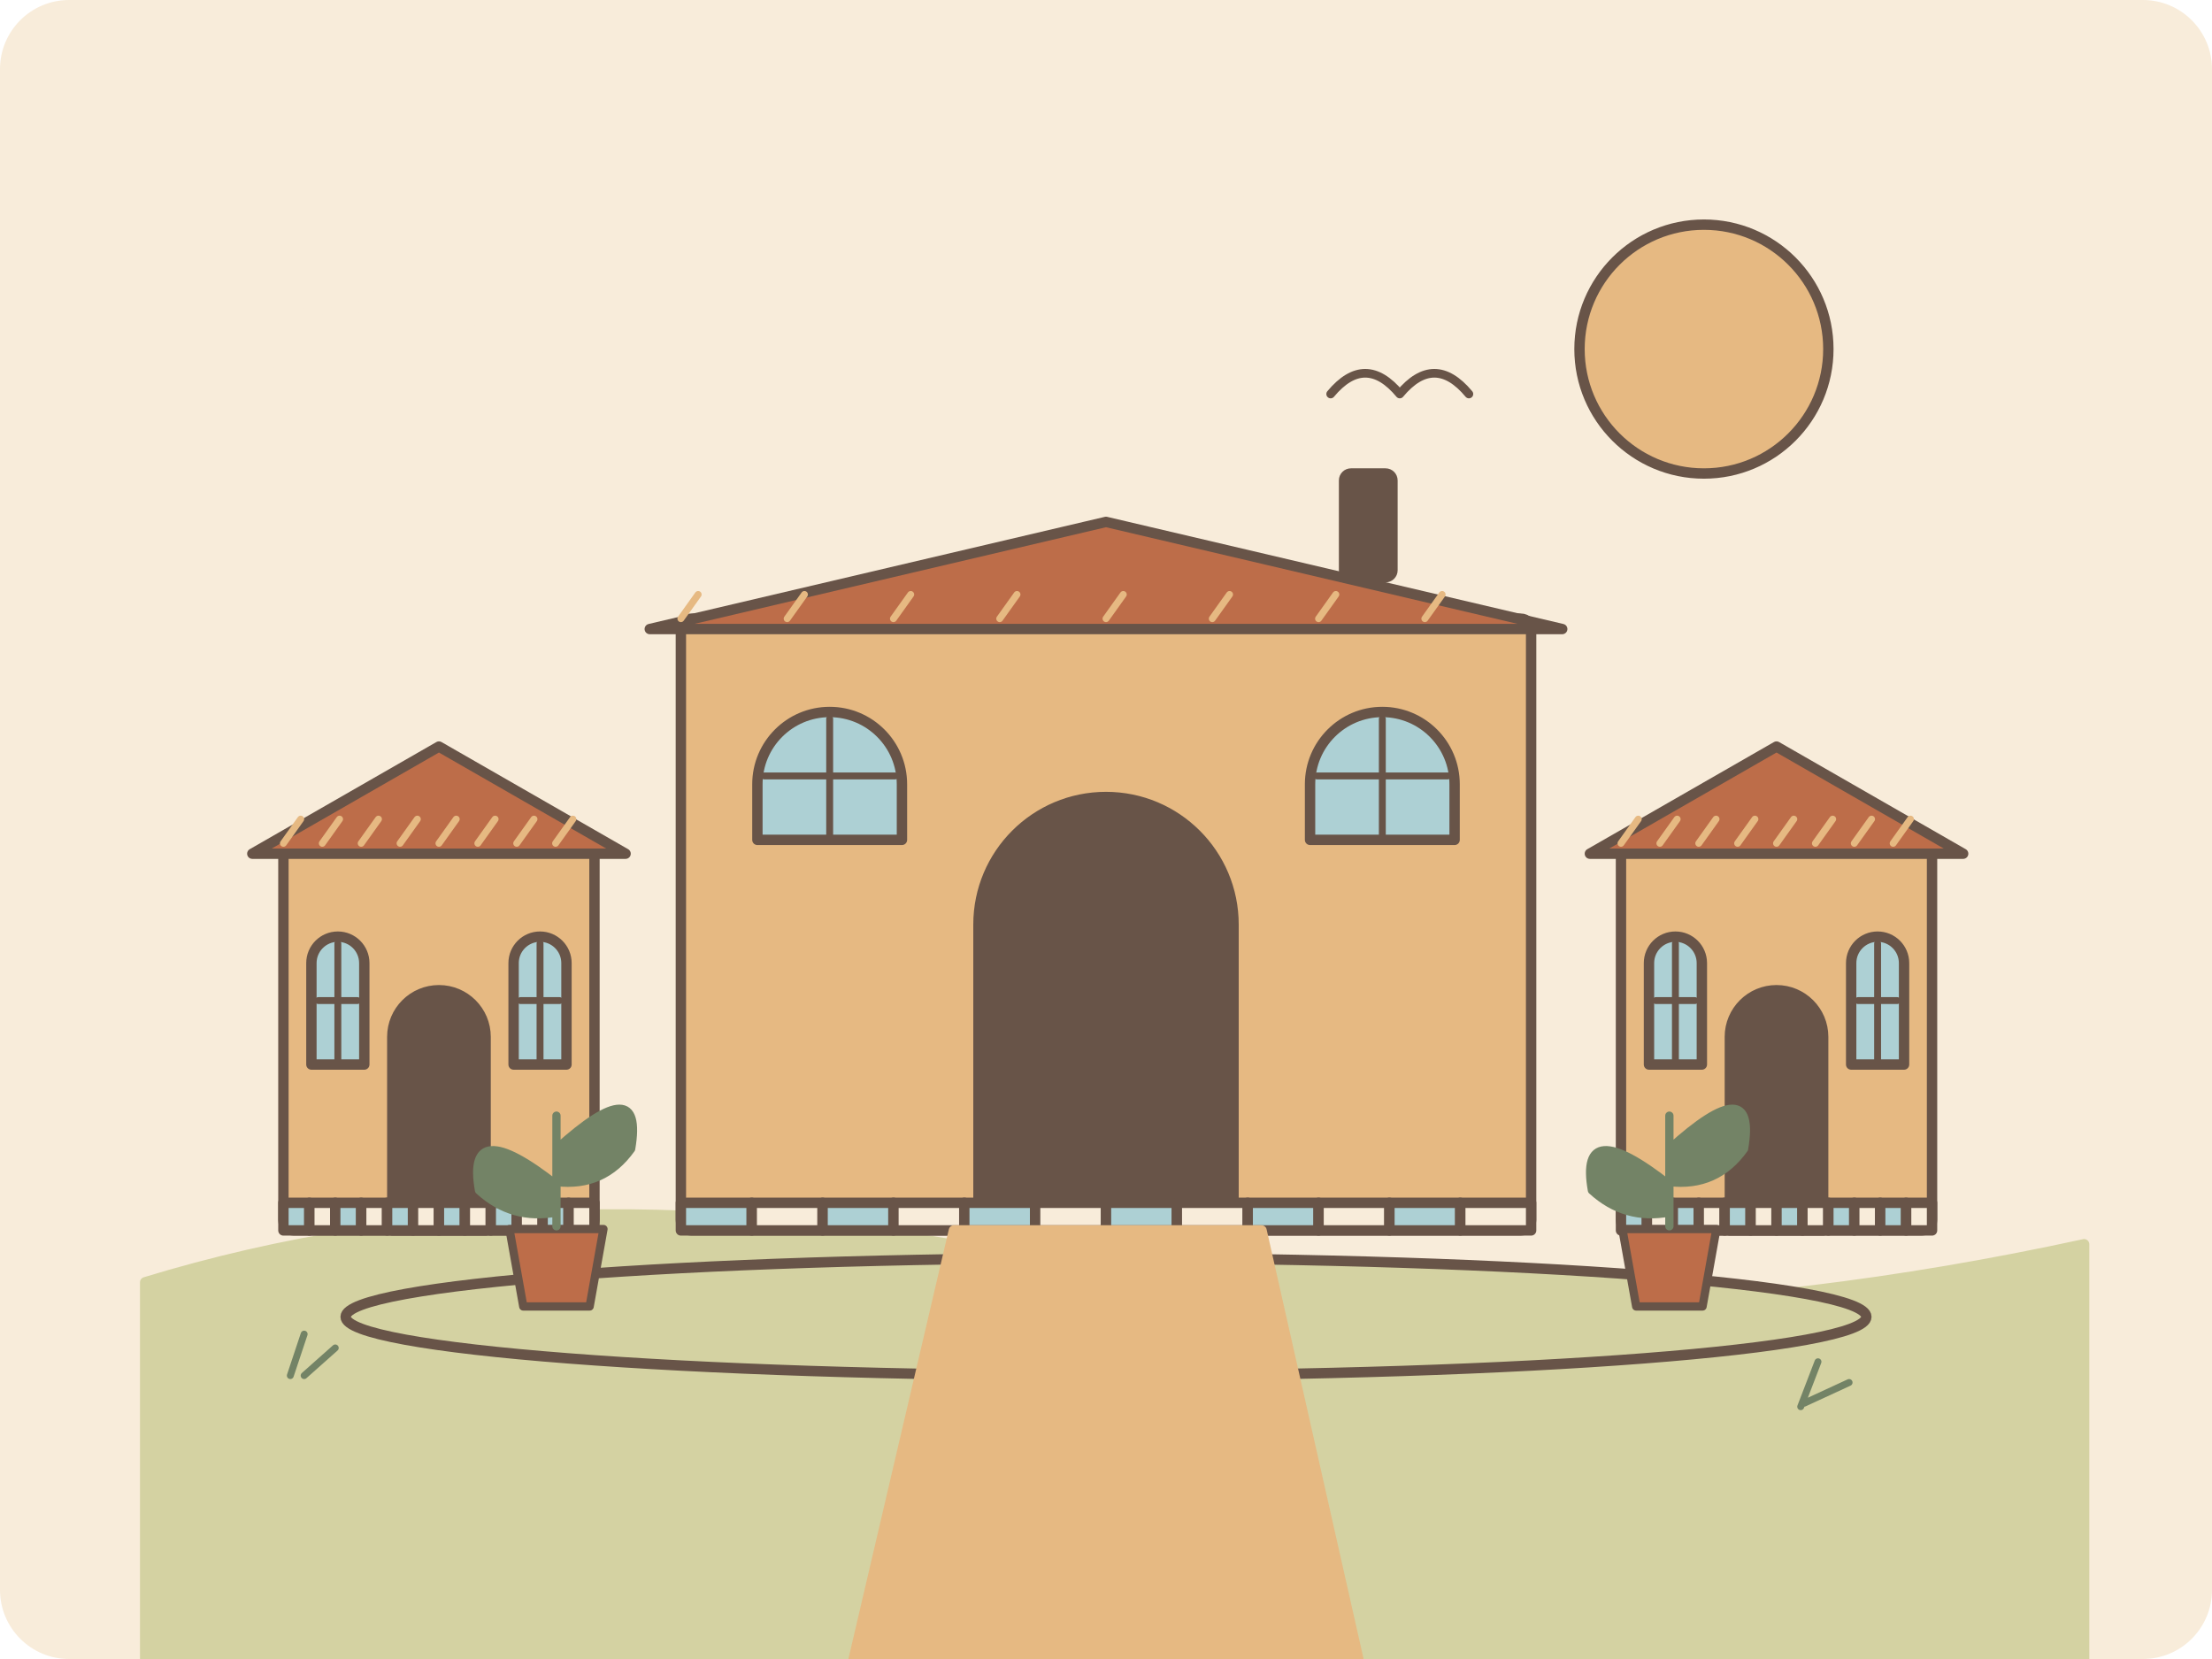
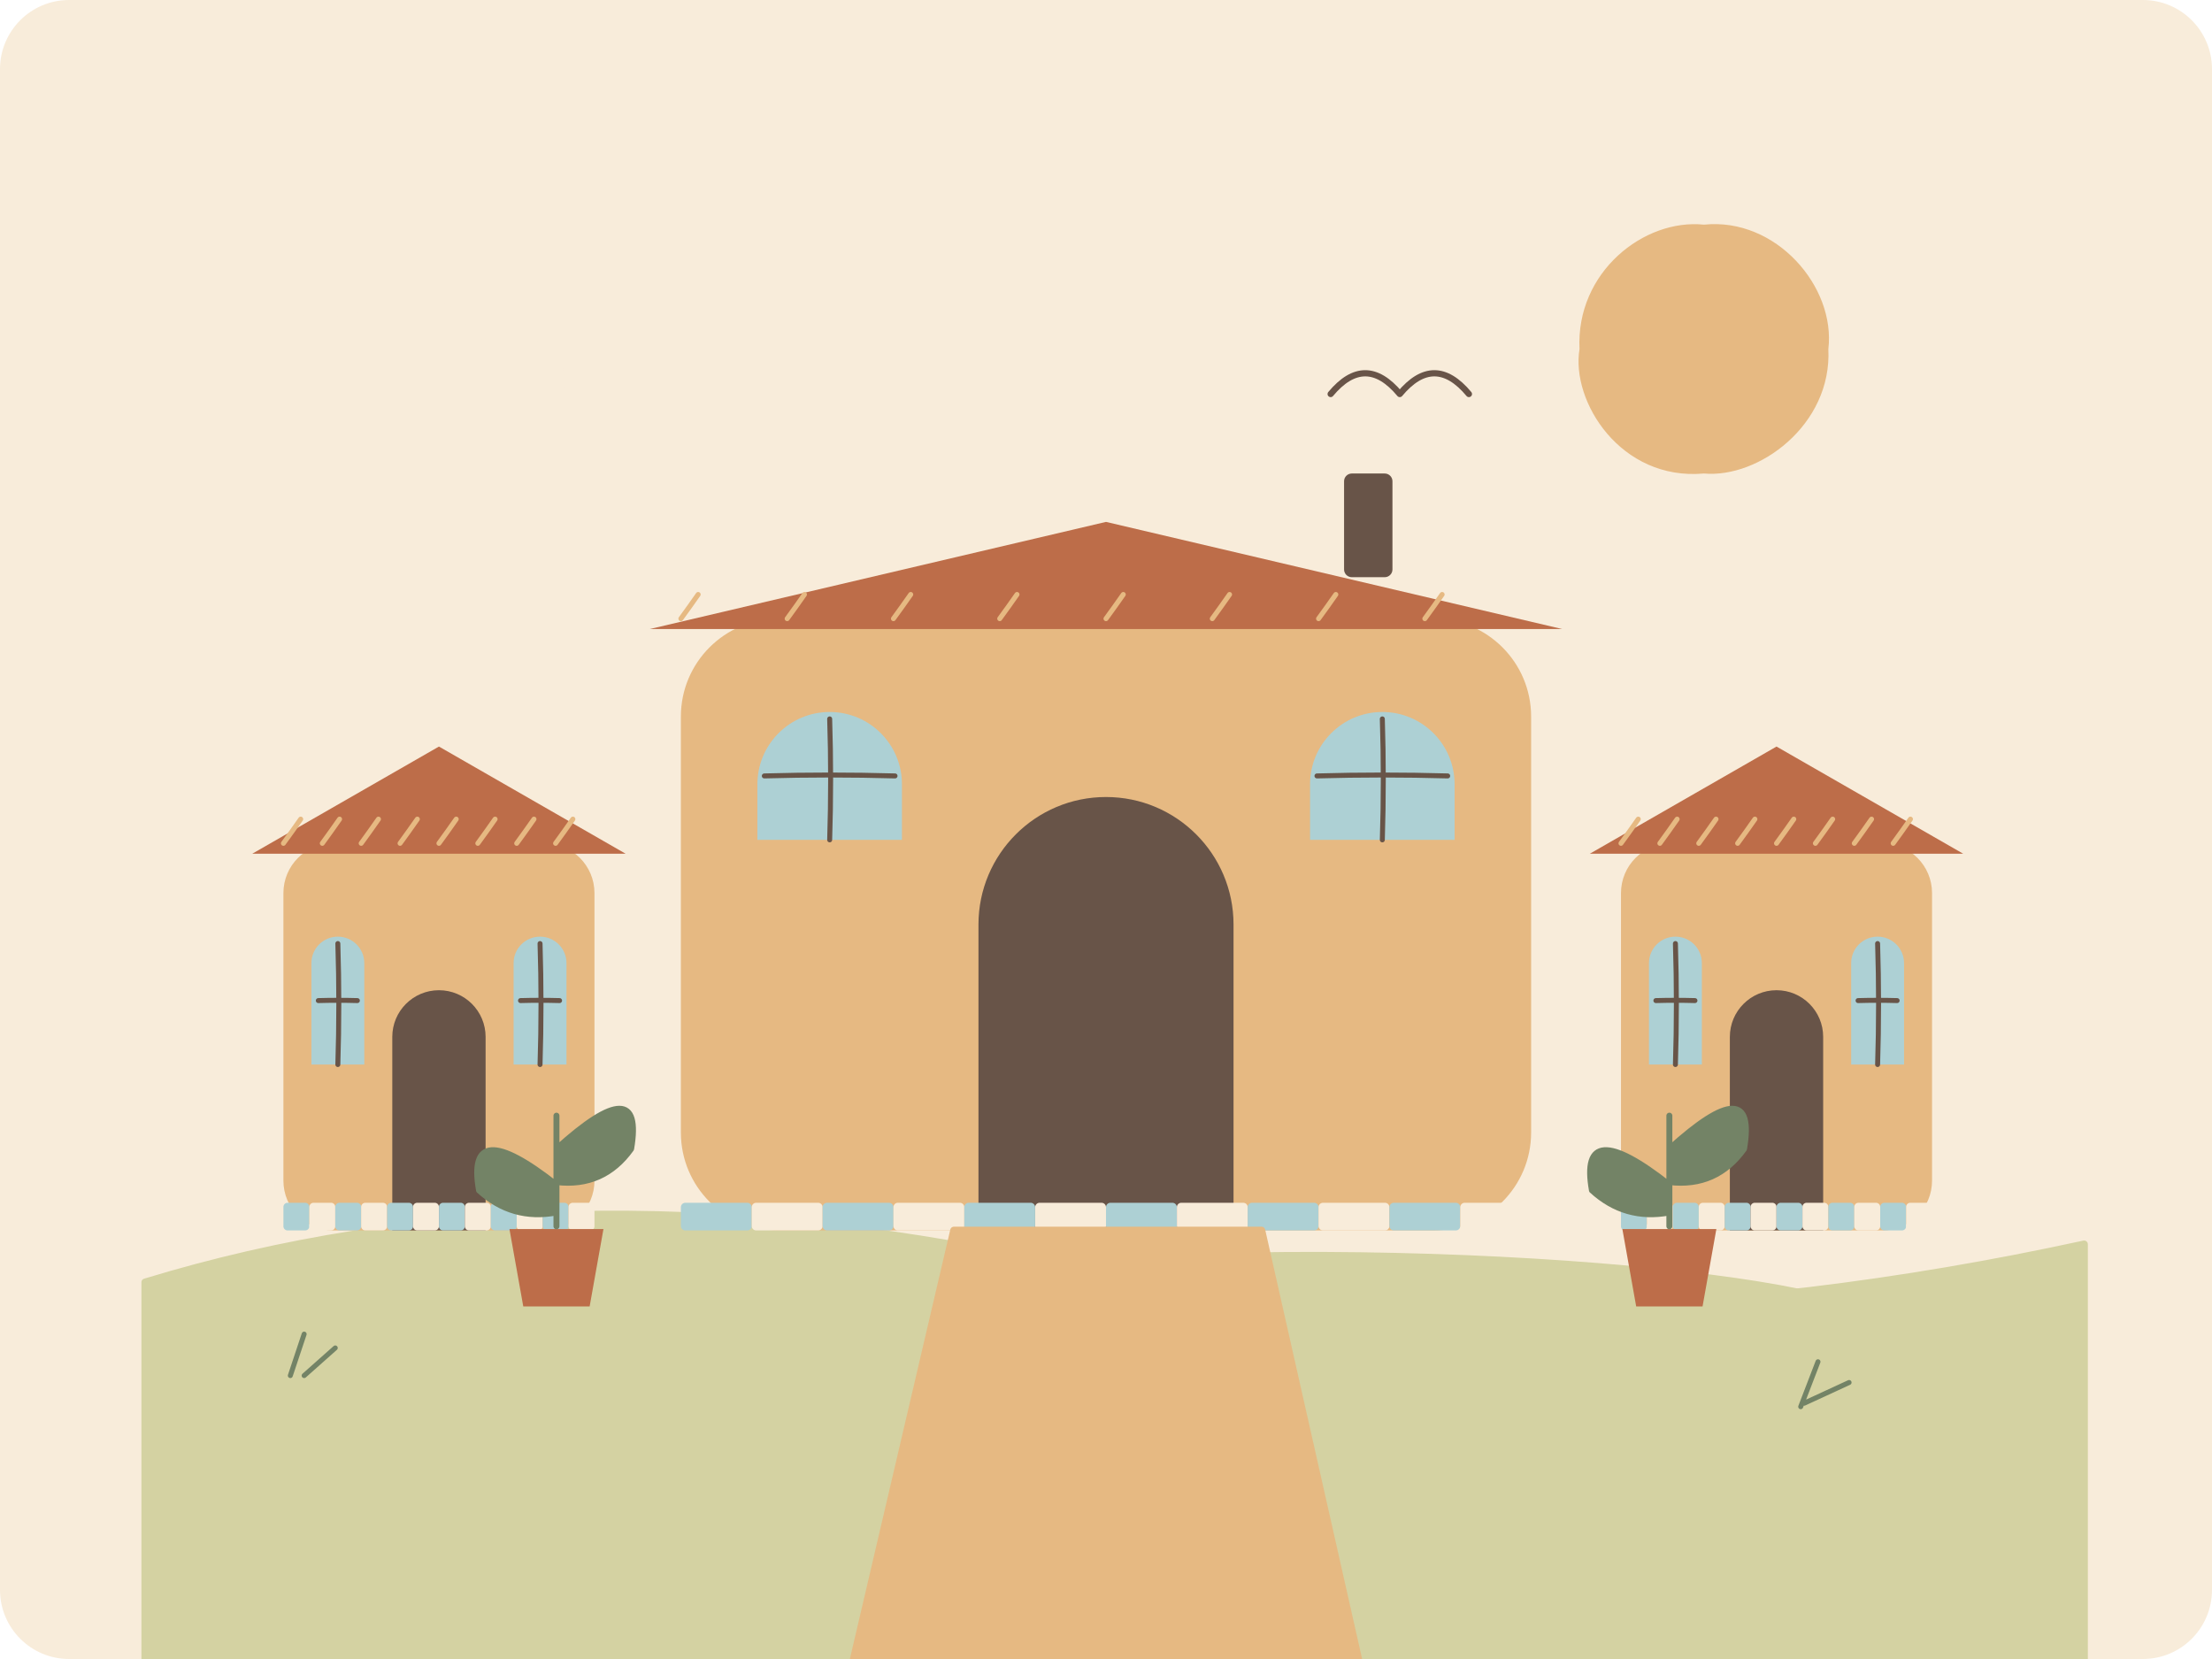
<svg xmlns="http://www.w3.org/2000/svg" width="640" height="480" viewBox="0 0 640 480" role="img" aria-labelledby="title">
  <rect width="640" height="480" rx="20" fill="#f8ecda" />
-   <g stroke="#685448" stroke-width="3" stroke-linecap="round" stroke-linejoin="round">
-     <circle cx="493" cy="101" r="36" fill="#e6b982" />
+   <g stroke="none" stroke-width="2" stroke-linecap="round" stroke-linejoin="round">
+     <g transform="translate(493 101) scale(1)">
+       <path d="M0 -36C20.88 -38.16 38.16 -18 36 0C37.08 21.96 15.84 37.44 0 36C-24.12 38.16 -38.52 15.12 -36 0C-37.08 -22.32 -17.28 -37.8 0 -36Z" fill="#e6b982" stroke="none" stroke-width="2.16" stroke-linecap="round" stroke-linejoin="round" />
+     </g>
    <g transform="translate(78 88) scale(0.8)">
-       <path d="M0 23C-3 7 14-3 29 5C41-13 70-6 74 12C96 8 109 20 105 32H0Z" fill="#f8ecda" stroke="#f8ecda" stroke-width="3" stroke-linecap="round" stroke-linejoin="round" />
+       <path d="M0 23C-3 7 14-3 29 5C41-13 70-6 74 12C96 8 109 20 105 32H0Z" fill="#f8ecda" stroke="#f8ecda" stroke-width="2.16" stroke-linecap="round" stroke-linejoin="round" />
    </g>
    <g transform="translate(338 58) scale(0.55)">
-       <path d="M0 23C-3 7 14-3 29 5C41-13 70-6 74 12C96 8 109 20 105 32H0Z" fill="#f8ecda" stroke="#f8ecda" stroke-width="3" stroke-linecap="round" stroke-linejoin="round" />
+       <path d="M0 23C-3 7 14-3 29 5C41-13 70-6 74 12C96 8 109 20 105 32H0Z" fill="#f8ecda" stroke="#f8ecda" stroke-width="2.16" stroke-linecap="round" stroke-linejoin="round" />
    </g>
-     <path d="M385 114q10-12 20 0q10-12 20 0" fill="none" stroke="#685448" stroke-width="2.5" stroke-linecap="round" stroke-linejoin="round" />
-     <path d="M42 371Q160 335 301 365T603 360L603 480H42Z" fill="#d4d2a2" stroke="#d4d2a2" stroke-width="3" stroke-linecap="round" stroke-linejoin="round" />
-     <path d="M84 398l4-12m0 12 9-8M521 407l5-13m-4 12 13-6" fill="none" stroke="#738366" stroke-width="2" stroke-linecap="round" stroke-linejoin="round" />
-     <ellipse cx="320" cy="381" rx="220" ry="17" fill="#d4d2a2" />
+     <path d="M385 114q10-12 20 0q10-12 20 0" fill="none" stroke="#685448" stroke-width="1.8" stroke-linecap="round" stroke-linejoin="round" />
+     <path d="M42 371Q160 335 301 365T603 360L603 480H42Z" fill="#d4d2a2" stroke="#d4d2a2" stroke-width="2.16" stroke-linecap="round" stroke-linejoin="round" />
+     <path d="M84 398l4-12m0 12 9-8M521 407l5-13m-4 12 13-6" fill="none" stroke="#738366" stroke-width="1.44" stroke-linecap="round" stroke-linejoin="round" />
+     <g transform="translate(320 381) scale(1)">
+       <path d="M-220 0C-198-18 -55-22 0-17C110-24 242-9 220 4C198 23 44 17 0 20C-132 19 -220 16 -220 0Z" fill="#d4d2a2" stroke="none" stroke-width="2.16" stroke-linecap="round" stroke-linejoin="round" />
+     </g>
    <g transform="translate(197 179) scale(1)">
-       <rect x="0" y="0" width="246" height="177" rx="3" fill="#e6b982" />
-       <path d="M86.1 177V88.5a36.9 36.9 0 0 1 73.8 0V177Z" fill="#685448" stroke="#685448" stroke-width="3" stroke-linecap="round" stroke-linejoin="round" />
-       <path d="M22.14 64V47.91a20.91 20.91 0 0 1 41.82 0V64Z" fill="#add0d4" stroke="#685448" stroke-width="3" stroke-linecap="round" stroke-linejoin="round" />
-       <path d="M43.05 29L43.05 64" fill="none" stroke="#685448" stroke-width="2" stroke-linecap="round" stroke-linejoin="round" />
-       <path d="M24.14 45.5L61.96 45.5" fill="none" stroke="#685448" stroke-width="2" stroke-linecap="round" stroke-linejoin="round" />
-       <path d="M182.04 64V47.91a20.91 20.91 0 0 1 41.82 0V64Z" fill="#add0d4" stroke="#685448" stroke-width="3" stroke-linecap="round" stroke-linejoin="round" />
-       <path d="M202.95 29L202.95 64" fill="none" stroke="#685448" stroke-width="2" stroke-linecap="round" stroke-linejoin="round" />
-       <path d="M184.04 45.5L221.86 45.5" fill="none" stroke="#685448" stroke-width="2" stroke-linecap="round" stroke-linejoin="round" />
-       <rect x="0" y="169" width="20.5" height="8" rx="0" fill="#add0d4" />
-       <rect x="20.5" y="169" width="20.5" height="8" rx="0" fill="#f8ecda" />
-       <rect x="41" y="169" width="20.5" height="8" rx="0" fill="#add0d4" />
-       <rect x="61.5" y="169" width="20.5" height="8" rx="0" fill="#f8ecda" />
-       <rect x="82" y="169" width="20.5" height="8" rx="0" fill="#add0d4" />
-       <rect x="102.5" y="169" width="20.5" height="8" rx="0" fill="#f8ecda" />
-       <rect x="123" y="169" width="20.5" height="8" rx="0" fill="#add0d4" />
-       <rect x="143.5" y="169" width="20.5" height="8" rx="0" fill="#f8ecda" />
-       <rect x="164" y="169" width="20.5" height="8" rx="0" fill="#add0d4" />
-       <rect x="184.5" y="169" width="20.5" height="8" rx="0" fill="#f8ecda" />
-       <rect x="205" y="169" width="20.5" height="8" rx="0" fill="#add0d4" />
-       <rect x="225.5" y="169" width="20.5" height="8" rx="0" fill="#f8ecda" />
-       <rect x="191.88" y="-42" width="14" height="30" rx="2" fill="#685448" />
-       <path d="M-9 3L123-28L255 3Z" fill="#bd6d49" stroke="#685448" stroke-width="3" stroke-linecap="round" stroke-linejoin="round" />
-       <path d="M0 0L5 -7" fill="none" stroke="#e6b982" stroke-width="2" stroke-linecap="round" stroke-linejoin="round" />
-       <path d="M30.75 0L35.75 -7" fill="none" stroke="#e6b982" stroke-width="2" stroke-linecap="round" stroke-linejoin="round" />
-       <path d="M61.5 0L66.5 -7" fill="none" stroke="#e6b982" stroke-width="2" stroke-linecap="round" stroke-linejoin="round" />
-       <path d="M92.25 0L97.25 -7" fill="none" stroke="#e6b982" stroke-width="2" stroke-linecap="round" stroke-linejoin="round" />
-       <path d="M123 0L128 -7" fill="none" stroke="#e6b982" stroke-width="2" stroke-linecap="round" stroke-linejoin="round" />
-       <path d="M153.75 0L158.75 -7" fill="none" stroke="#e6b982" stroke-width="2" stroke-linecap="round" stroke-linejoin="round" />
-       <path d="M184.5 0L189.5 -7" fill="none" stroke="#e6b982" stroke-width="2" stroke-linecap="round" stroke-linejoin="round" />
-       <path d="M215.25 0L220.25 -7" fill="none" stroke="#e6b982" stroke-width="2" stroke-linecap="round" stroke-linejoin="round" />
+       <rect x="0" y="0" width="246" height="177" rx="28.32" fill="#e6b982" stroke="none" />
+       <path d="M86.1 177V88.5a36.9 36.9 0 0 1 73.8 0V177Z" fill="#685448" stroke="none" stroke-width="2.16" stroke-linecap="round" stroke-linejoin="round" />
+       <path d="M22.14 64V47.91a20.91 20.91 0 0 1 41.82 0V64Z" fill="#add0d4" stroke="none" stroke-width="2.16" stroke-linecap="round" stroke-linejoin="round" />
+       <path d="M43.05 29Q43.61 46.5 43.05 64" fill="none" stroke="#685448" stroke-width="1.44" stroke-linecap="round" stroke-linejoin="round" />
+       <path d="M24.14 45.5Q43.05 44.971 61.96 45.5" fill="none" stroke="#685448" stroke-width="1.44" stroke-linecap="round" stroke-linejoin="round" />
+       <path d="M182.04 64V47.91a20.91 20.91 0 0 1 41.82 0V64Z" fill="#add0d4" stroke="none" stroke-width="2.16" stroke-linecap="round" stroke-linejoin="round" />
+       <path d="M202.95 29Q203.51 46.5 202.95 64" fill="none" stroke="#685448" stroke-width="1.44" stroke-linecap="round" stroke-linejoin="round" />
+       <path d="M184.04 45.5Q202.95 44.971 221.86 45.5" fill="none" stroke="#685448" stroke-width="1.44" stroke-linecap="round" stroke-linejoin="round" />
+       <rect x="0" y="169" width="20.5" height="8" rx="1.28" fill="#add0d4" stroke="none" />
+       <rect x="20.5" y="169" width="20.5" height="8" rx="1.28" fill="#f8ecda" stroke="none" />
+       <rect x="41" y="169" width="20.5" height="8" rx="1.28" fill="#add0d4" stroke="none" />
+       <rect x="61.5" y="169" width="20.5" height="8" rx="1.28" fill="#f8ecda" stroke="none" />
+       <rect x="82" y="169" width="20.5" height="8" rx="1.28" fill="#add0d4" stroke="none" />
+       <rect x="102.5" y="169" width="20.5" height="8" rx="1.28" fill="#f8ecda" stroke="none" />
+       <rect x="123" y="169" width="20.5" height="8" rx="1.28" fill="#add0d4" stroke="none" />
+       <rect x="143.5" y="169" width="20.5" height="8" rx="1.28" fill="#f8ecda" stroke="none" />
+       <rect x="164" y="169" width="20.5" height="8" rx="1.28" fill="#add0d4" stroke="none" />
+       <rect x="184.5" y="169" width="20.5" height="8" rx="1.28" fill="#f8ecda" stroke="none" />
+       <rect x="205" y="169" width="20.5" height="8" rx="1.28" fill="#add0d4" stroke="none" />
+       <rect x="225.5" y="169" width="20.5" height="8" rx="1.28" fill="#f8ecda" stroke="none" />
+       <rect x="191.88" y="-42" width="14" height="30" rx="2.24" fill="#685448" stroke="none" />
+       <path d="M-9 3L123-28L255 3Z" fill="#bd6d49" stroke="none" stroke-width="2.16" stroke-linecap="round" stroke-linejoin="round" />
+       <path d="M0 0Q2.612 -3.57 5 -7" fill="none" stroke="#e6b982" stroke-width="1.44" stroke-linecap="round" stroke-linejoin="round" />
+       <path d="M30.75 0Q33.362 -3.57 35.75 -7" fill="none" stroke="#e6b982" stroke-width="1.44" stroke-linecap="round" stroke-linejoin="round" />
+       <path d="M61.5 0Q64.112 -3.57 66.5 -7" fill="none" stroke="#e6b982" stroke-width="1.44" stroke-linecap="round" stroke-linejoin="round" />
+       <path d="M92.25 0Q94.862 -3.57 97.25 -7" fill="none" stroke="#e6b982" stroke-width="1.44" stroke-linecap="round" stroke-linejoin="round" />
+       <path d="M123 0Q125.612 -3.57 128 -7" fill="none" stroke="#e6b982" stroke-width="1.44" stroke-linecap="round" stroke-linejoin="round" />
+       <path d="M153.75 0Q156.362 -3.57 158.75 -7" fill="none" stroke="#e6b982" stroke-width="1.44" stroke-linecap="round" stroke-linejoin="round" />
+       <path d="M184.5 0Q187.112 -3.57 189.5 -7" fill="none" stroke="#e6b982" stroke-width="1.44" stroke-linecap="round" stroke-linejoin="round" />
+       <path d="M215.25 0Q217.862 -3.57 220.25 -7" fill="none" stroke="#e6b982" stroke-width="1.44" stroke-linecap="round" stroke-linejoin="round" />
    </g>
    <g transform="translate(82 244) scale(1)">
-       <rect x="0" y="0" width="90" height="112" rx="3" fill="#e6b982" />
-       <path d="M31.5 112V56a13.5 13.5 0 0 1 27 0V112Z" fill="#685448" stroke="#685448" stroke-width="3" stroke-linecap="round" stroke-linejoin="round" />
-       <path d="M8.1 64V34.65a7.65 7.65 0 0 1 15.3 0V64Z" fill="#add0d4" stroke="#685448" stroke-width="3" stroke-linecap="round" stroke-linejoin="round" />
-       <path d="M15.75 29L15.75 64" fill="none" stroke="#685448" stroke-width="2" stroke-linecap="round" stroke-linejoin="round" />
-       <path d="M10.1 45.5L21.4 45.5" fill="none" stroke="#685448" stroke-width="2" stroke-linecap="round" stroke-linejoin="round" />
-       <path d="M66.6 64V34.65a7.65 7.65 0 0 1 15.3 0V64Z" fill="#add0d4" stroke="#685448" stroke-width="3" stroke-linecap="round" stroke-linejoin="round" />
-       <path d="M74.25 29L74.25 64" fill="none" stroke="#685448" stroke-width="2" stroke-linecap="round" stroke-linejoin="round" />
-       <path d="M68.6 45.5L79.9 45.5" fill="none" stroke="#685448" stroke-width="2" stroke-linecap="round" stroke-linejoin="round" />
-       <rect x="0" y="104" width="7.5" height="8" rx="0" fill="#add0d4" />
-       <rect x="7.5" y="104" width="7.5" height="8" rx="0" fill="#f8ecda" />
-       <rect x="15" y="104" width="7.5" height="8" rx="0" fill="#add0d4" />
-       <rect x="22.5" y="104" width="7.5" height="8" rx="0" fill="#f8ecda" />
-       <rect x="30" y="104" width="7.5" height="8" rx="0" fill="#add0d4" />
-       <rect x="37.5" y="104" width="7.5" height="8" rx="0" fill="#f8ecda" />
-       <rect x="45" y="104" width="7.5" height="8" rx="0" fill="#add0d4" />
-       <rect x="52.5" y="104" width="7.5" height="8" rx="0" fill="#f8ecda" />
-       <rect x="60" y="104" width="7.5" height="8" rx="0" fill="#add0d4" />
-       <rect x="67.5" y="104" width="7.5" height="8" rx="0" fill="#f8ecda" />
-       <rect x="75" y="104" width="7.5" height="8" rx="0" fill="#add0d4" />
-       <rect x="82.5" y="104" width="7.5" height="8" rx="0" fill="#f8ecda" />
-       <path d="M-9 3L45-28L99 3Z" fill="#bd6d49" stroke="#685448" stroke-width="3" stroke-linecap="round" stroke-linejoin="round" />
-       <path d="M0 0L5 -7" fill="none" stroke="#e6b982" stroke-width="2" stroke-linecap="round" stroke-linejoin="round" />
-       <path d="M11.25 0L16.25 -7" fill="none" stroke="#e6b982" stroke-width="2" stroke-linecap="round" stroke-linejoin="round" />
-       <path d="M22.5 0L27.5 -7" fill="none" stroke="#e6b982" stroke-width="2" stroke-linecap="round" stroke-linejoin="round" />
-       <path d="M33.75 0L38.75 -7" fill="none" stroke="#e6b982" stroke-width="2" stroke-linecap="round" stroke-linejoin="round" />
-       <path d="M45 0L50 -7" fill="none" stroke="#e6b982" stroke-width="2" stroke-linecap="round" stroke-linejoin="round" />
-       <path d="M56.25 0L61.25 -7" fill="none" stroke="#e6b982" stroke-width="2" stroke-linecap="round" stroke-linejoin="round" />
-       <path d="M67.5 0L72.5 -7" fill="none" stroke="#e6b982" stroke-width="2" stroke-linecap="round" stroke-linejoin="round" />
-       <path d="M78.75 0L83.75 -7" fill="none" stroke="#e6b982" stroke-width="2" stroke-linecap="round" stroke-linejoin="round" />
+       <rect x="0" y="0" width="90" height="112" rx="14.4" fill="#e6b982" stroke="none" />
+       <path d="M31.5 112V56a13.5 13.5 0 0 1 27 0V112Z" fill="#685448" stroke="none" stroke-width="2.16" stroke-linecap="round" stroke-linejoin="round" />
+       <path d="M8.1 64V34.65a7.65 7.65 0 0 1 15.3 0V64Z" fill="#add0d4" stroke="none" stroke-width="2.16" stroke-linecap="round" stroke-linejoin="round" />
+       <path d="M15.75 29Q16.31 46.5 15.75 64" fill="none" stroke="#685448" stroke-width="1.44" stroke-linecap="round" stroke-linejoin="round" />
+       <path d="M10.1 45.5Q15.75 45.342 21.4 45.5" fill="none" stroke="#685448" stroke-width="1.44" stroke-linecap="round" stroke-linejoin="round" />
+       <path d="M66.6 64V34.65a7.65 7.65 0 0 1 15.3 0V64Z" fill="#add0d4" stroke="none" stroke-width="2.16" stroke-linecap="round" stroke-linejoin="round" />
+       <path d="M74.25 29Q74.81 46.5 74.25 64" fill="none" stroke="#685448" stroke-width="1.44" stroke-linecap="round" stroke-linejoin="round" />
+       <path d="M68.6 45.5Q74.25 45.342 79.9 45.5" fill="none" stroke="#685448" stroke-width="1.44" stroke-linecap="round" stroke-linejoin="round" />
+       <rect x="0" y="104" width="7.5" height="8" rx="1.2" fill="#add0d4" stroke="none" />
+       <rect x="7.5" y="104" width="7.5" height="8" rx="1.2" fill="#f8ecda" stroke="none" />
+       <rect x="15" y="104" width="7.5" height="8" rx="1.2" fill="#add0d4" stroke="none" />
+       <rect x="22.5" y="104" width="7.5" height="8" rx="1.2" fill="#f8ecda" stroke="none" />
+       <rect x="30" y="104" width="7.5" height="8" rx="1.2" fill="#add0d4" stroke="none" />
+       <rect x="37.5" y="104" width="7.5" height="8" rx="1.2" fill="#f8ecda" stroke="none" />
+       <rect x="45" y="104" width="7.5" height="8" rx="1.2" fill="#add0d4" stroke="none" />
+       <rect x="52.5" y="104" width="7.5" height="8" rx="1.2" fill="#f8ecda" stroke="none" />
+       <rect x="60" y="104" width="7.5" height="8" rx="1.2" fill="#add0d4" stroke="none" />
+       <rect x="67.5" y="104" width="7.5" height="8" rx="1.2" fill="#f8ecda" stroke="none" />
+       <rect x="75" y="104" width="7.5" height="8" rx="1.2" fill="#add0d4" stroke="none" />
+       <rect x="82.5" y="104" width="7.5" height="8" rx="1.2" fill="#f8ecda" stroke="none" />
+       <path d="M-9 3L45-28L99 3Z" fill="#bd6d49" stroke="none" stroke-width="2.16" stroke-linecap="round" stroke-linejoin="round" />
+       <path d="M0 0Q2.612 -3.57 5 -7" fill="none" stroke="#e6b982" stroke-width="1.44" stroke-linecap="round" stroke-linejoin="round" />
+       <path d="M11.25 0Q13.862 -3.57 16.25 -7" fill="none" stroke="#e6b982" stroke-width="1.44" stroke-linecap="round" stroke-linejoin="round" />
+       <path d="M22.5 0Q25.112 -3.57 27.5 -7" fill="none" stroke="#e6b982" stroke-width="1.44" stroke-linecap="round" stroke-linejoin="round" />
+       <path d="M33.75 0Q36.362 -3.57 38.75 -7" fill="none" stroke="#e6b982" stroke-width="1.44" stroke-linecap="round" stroke-linejoin="round" />
+       <path d="M45 0Q47.612 -3.57 50 -7" fill="none" stroke="#e6b982" stroke-width="1.44" stroke-linecap="round" stroke-linejoin="round" />
+       <path d="M56.25 0Q58.862 -3.57 61.25 -7" fill="none" stroke="#e6b982" stroke-width="1.44" stroke-linecap="round" stroke-linejoin="round" />
+       <path d="M67.5 0Q70.112 -3.57 72.5 -7" fill="none" stroke="#e6b982" stroke-width="1.44" stroke-linecap="round" stroke-linejoin="round" />
+       <path d="M78.75 0Q81.362 -3.57 83.75 -7" fill="none" stroke="#e6b982" stroke-width="1.44" stroke-linecap="round" stroke-linejoin="round" />
    </g>
    <g transform="translate(469 244) scale(1)">
-       <rect x="0" y="0" width="90" height="112" rx="3" fill="#e6b982" />
-       <path d="M31.5 112V56a13.5 13.5 0 0 1 27 0V112Z" fill="#685448" stroke="#685448" stroke-width="3" stroke-linecap="round" stroke-linejoin="round" />
-       <path d="M8.1 64V34.65a7.65 7.65 0 0 1 15.3 0V64Z" fill="#add0d4" stroke="#685448" stroke-width="3" stroke-linecap="round" stroke-linejoin="round" />
-       <path d="M15.75 29L15.75 64" fill="none" stroke="#685448" stroke-width="2" stroke-linecap="round" stroke-linejoin="round" />
-       <path d="M10.1 45.5L21.4 45.5" fill="none" stroke="#685448" stroke-width="2" stroke-linecap="round" stroke-linejoin="round" />
-       <path d="M66.6 64V34.65a7.65 7.65 0 0 1 15.3 0V64Z" fill="#add0d4" stroke="#685448" stroke-width="3" stroke-linecap="round" stroke-linejoin="round" />
-       <path d="M74.25 29L74.25 64" fill="none" stroke="#685448" stroke-width="2" stroke-linecap="round" stroke-linejoin="round" />
-       <path d="M68.6 45.5L79.9 45.5" fill="none" stroke="#685448" stroke-width="2" stroke-linecap="round" stroke-linejoin="round" />
-       <rect x="0" y="104" width="7.5" height="8" rx="0" fill="#add0d4" />
-       <rect x="7.5" y="104" width="7.5" height="8" rx="0" fill="#f8ecda" />
-       <rect x="15" y="104" width="7.5" height="8" rx="0" fill="#add0d4" />
-       <rect x="22.5" y="104" width="7.5" height="8" rx="0" fill="#f8ecda" />
-       <rect x="30" y="104" width="7.5" height="8" rx="0" fill="#add0d4" />
-       <rect x="37.5" y="104" width="7.5" height="8" rx="0" fill="#f8ecda" />
-       <rect x="45" y="104" width="7.5" height="8" rx="0" fill="#add0d4" />
-       <rect x="52.5" y="104" width="7.5" height="8" rx="0" fill="#f8ecda" />
-       <rect x="60" y="104" width="7.5" height="8" rx="0" fill="#add0d4" />
-       <rect x="67.5" y="104" width="7.5" height="8" rx="0" fill="#f8ecda" />
-       <rect x="75" y="104" width="7.5" height="8" rx="0" fill="#add0d4" />
-       <rect x="82.5" y="104" width="7.5" height="8" rx="0" fill="#f8ecda" />
-       <path d="M-9 3L45-28L99 3Z" fill="#bd6d49" stroke="#685448" stroke-width="3" stroke-linecap="round" stroke-linejoin="round" />
-       <path d="M0 0L5 -7" fill="none" stroke="#e6b982" stroke-width="2" stroke-linecap="round" stroke-linejoin="round" />
-       <path d="M11.25 0L16.25 -7" fill="none" stroke="#e6b982" stroke-width="2" stroke-linecap="round" stroke-linejoin="round" />
-       <path d="M22.5 0L27.5 -7" fill="none" stroke="#e6b982" stroke-width="2" stroke-linecap="round" stroke-linejoin="round" />
-       <path d="M33.75 0L38.75 -7" fill="none" stroke="#e6b982" stroke-width="2" stroke-linecap="round" stroke-linejoin="round" />
-       <path d="M45 0L50 -7" fill="none" stroke="#e6b982" stroke-width="2" stroke-linecap="round" stroke-linejoin="round" />
-       <path d="M56.25 0L61.25 -7" fill="none" stroke="#e6b982" stroke-width="2" stroke-linecap="round" stroke-linejoin="round" />
-       <path d="M67.5 0L72.5 -7" fill="none" stroke="#e6b982" stroke-width="2" stroke-linecap="round" stroke-linejoin="round" />
-       <path d="M78.75 0L83.75 -7" fill="none" stroke="#e6b982" stroke-width="2" stroke-linecap="round" stroke-linejoin="round" />
+       <rect x="0" y="0" width="90" height="112" rx="14.4" fill="#e6b982" stroke="none" />
+       <path d="M31.5 112V56a13.5 13.5 0 0 1 27 0V112Z" fill="#685448" stroke="none" stroke-width="2.16" stroke-linecap="round" stroke-linejoin="round" />
+       <path d="M8.1 64V34.65a7.65 7.65 0 0 1 15.3 0V64Z" fill="#add0d4" stroke="none" stroke-width="2.16" stroke-linecap="round" stroke-linejoin="round" />
+       <path d="M15.75 29Q16.31 46.5 15.75 64" fill="none" stroke="#685448" stroke-width="1.44" stroke-linecap="round" stroke-linejoin="round" />
+       <path d="M10.1 45.5Q15.75 45.342 21.4 45.5" fill="none" stroke="#685448" stroke-width="1.44" stroke-linecap="round" stroke-linejoin="round" />
+       <path d="M66.6 64V34.65a7.65 7.65 0 0 1 15.3 0V64Z" fill="#add0d4" stroke="none" stroke-width="2.16" stroke-linecap="round" stroke-linejoin="round" />
+       <path d="M74.25 29Q74.81 46.5 74.25 64" fill="none" stroke="#685448" stroke-width="1.44" stroke-linecap="round" stroke-linejoin="round" />
+       <path d="M68.6 45.5Q74.25 45.342 79.9 45.5" fill="none" stroke="#685448" stroke-width="1.44" stroke-linecap="round" stroke-linejoin="round" />
+       <rect x="0" y="104" width="7.5" height="8" rx="1.2" fill="#add0d4" stroke="none" />
+       <rect x="7.5" y="104" width="7.5" height="8" rx="1.2" fill="#f8ecda" stroke="none" />
+       <rect x="15" y="104" width="7.5" height="8" rx="1.2" fill="#add0d4" stroke="none" />
+       <rect x="22.5" y="104" width="7.5" height="8" rx="1.2" fill="#f8ecda" stroke="none" />
+       <rect x="30" y="104" width="7.5" height="8" rx="1.2" fill="#add0d4" stroke="none" />
+       <rect x="37.5" y="104" width="7.5" height="8" rx="1.2" fill="#f8ecda" stroke="none" />
+       <rect x="45" y="104" width="7.5" height="8" rx="1.2" fill="#add0d4" stroke="none" />
+       <rect x="52.5" y="104" width="7.5" height="8" rx="1.2" fill="#f8ecda" stroke="none" />
+       <rect x="60" y="104" width="7.5" height="8" rx="1.2" fill="#add0d4" stroke="none" />
+       <rect x="67.5" y="104" width="7.5" height="8" rx="1.2" fill="#f8ecda" stroke="none" />
+       <rect x="75" y="104" width="7.5" height="8" rx="1.2" fill="#add0d4" stroke="none" />
+       <rect x="82.5" y="104" width="7.5" height="8" rx="1.2" fill="#f8ecda" stroke="none" />
+       <path d="M-9 3L45-28L99 3Z" fill="#bd6d49" stroke="none" stroke-width="2.16" stroke-linecap="round" stroke-linejoin="round" />
+       <path d="M0 0Q2.612 -3.57 5 -7" fill="none" stroke="#e6b982" stroke-width="1.44" stroke-linecap="round" stroke-linejoin="round" />
+       <path d="M11.25 0Q13.862 -3.57 16.25 -7" fill="none" stroke="#e6b982" stroke-width="1.44" stroke-linecap="round" stroke-linejoin="round" />
+       <path d="M22.5 0Q25.112 -3.57 27.5 -7" fill="none" stroke="#e6b982" stroke-width="1.44" stroke-linecap="round" stroke-linejoin="round" />
+       <path d="M33.75 0Q36.362 -3.57 38.75 -7" fill="none" stroke="#e6b982" stroke-width="1.44" stroke-linecap="round" stroke-linejoin="round" />
+       <path d="M45 0Q47.612 -3.57 50 -7" fill="none" stroke="#e6b982" stroke-width="1.44" stroke-linecap="round" stroke-linejoin="round" />
+       <path d="M56.25 0Q58.862 -3.57 61.25 -7" fill="none" stroke="#e6b982" stroke-width="1.44" stroke-linecap="round" stroke-linejoin="round" />
+       <path d="M67.5 0Q70.112 -3.57 72.5 -7" fill="none" stroke="#e6b982" stroke-width="1.44" stroke-linecap="round" stroke-linejoin="round" />
+       <path d="M78.75 0Q81.362 -3.57 83.75 -7" fill="none" stroke="#e6b982" stroke-width="1.44" stroke-linecap="round" stroke-linejoin="round" />
    </g>
-     <path d="M276 356L247 480H393L365 356Z" fill="#e6b982" stroke="#e6b982" stroke-width="3" stroke-linecap="round" stroke-linejoin="round" />
+     <path d="M276 356L247 480H393L365 356Z" fill="#e6b982" stroke="#e6b982" stroke-width="2.16" stroke-linecap="round" stroke-linejoin="round" />
    <g transform="translate(161 378) scale(0.8)">
-       <path d="M-17-28H17L12 0H-12Z" fill="#bd6d49" stroke="#685448" stroke-width="3" stroke-linecap="round" stroke-linejoin="round" />
-       <path d="M0-29V-69M0-44Q-33-70-28-42Q-16-31 0-34M0-57Q32-86 27-57Q17-43 0-45" fill="#738366" stroke="#738366" stroke-width="3" stroke-linecap="round" stroke-linejoin="round" />
+       <path d="M-17-28H17L12 0H-12Z" fill="#bd6d49" stroke="none" stroke-width="2.16" stroke-linecap="round" stroke-linejoin="round" />
+       <path d="M0-29V-69M0-44Q-33-70-28-42Q-16-31 0-34M0-57Q32-86 27-57Q17-43 0-45" fill="#738366" stroke="#738366" stroke-width="2.16" stroke-linecap="round" stroke-linejoin="round" />
    </g>
    <g transform="translate(483 378) scale(0.8)">
-       <path d="M-17-28H17L12 0H-12Z" fill="#bd6d49" stroke="#685448" stroke-width="3" stroke-linecap="round" stroke-linejoin="round" />
-       <path d="M0-29V-69M0-44Q-33-70-28-42Q-16-31 0-34M0-57Q32-86 27-57Q17-43 0-45" fill="#738366" stroke="#738366" stroke-width="3" stroke-linecap="round" stroke-linejoin="round" />
+       <path d="M-17-28H17L12 0H-12Z" fill="#bd6d49" stroke="none" stroke-width="2.16" stroke-linecap="round" stroke-linejoin="round" />
+       <path d="M0-29V-69M0-44Q-33-70-28-42Q-16-31 0-34M0-57Q32-86 27-57Q17-43 0-45" fill="#738366" stroke="#738366" stroke-width="2.16" stroke-linecap="round" stroke-linejoin="round" />
    </g>
  </g>
</svg>
